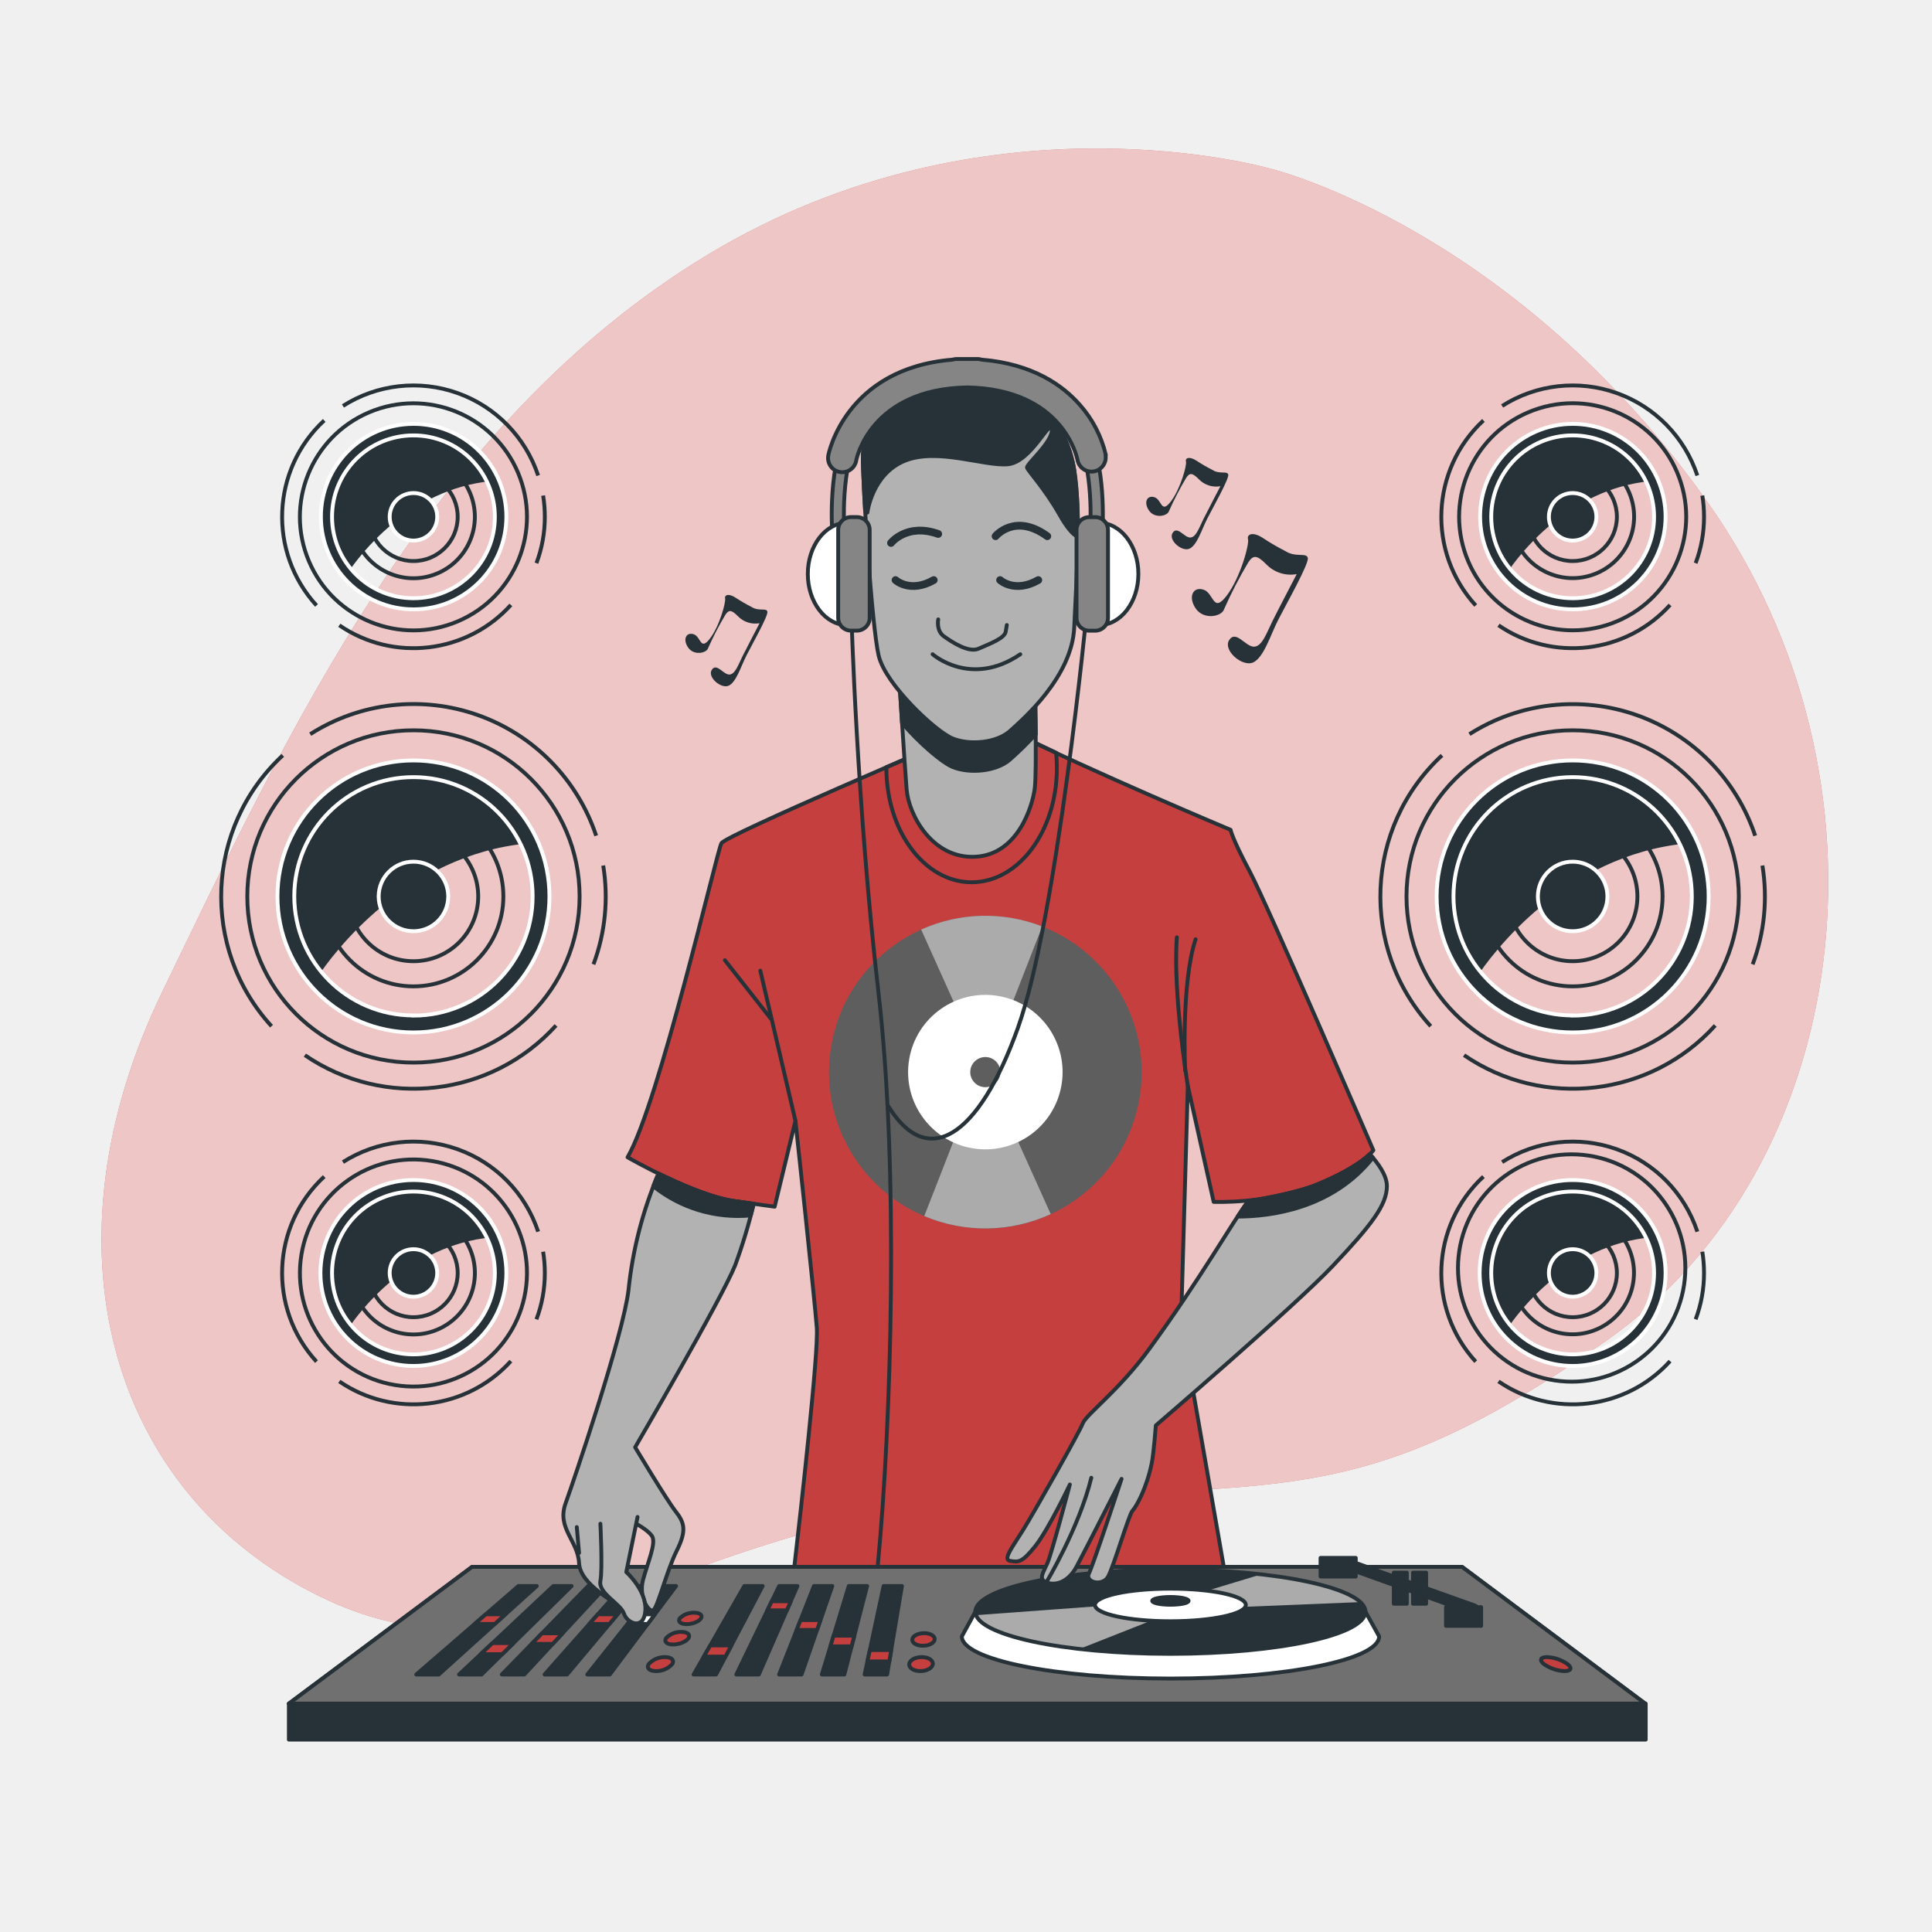
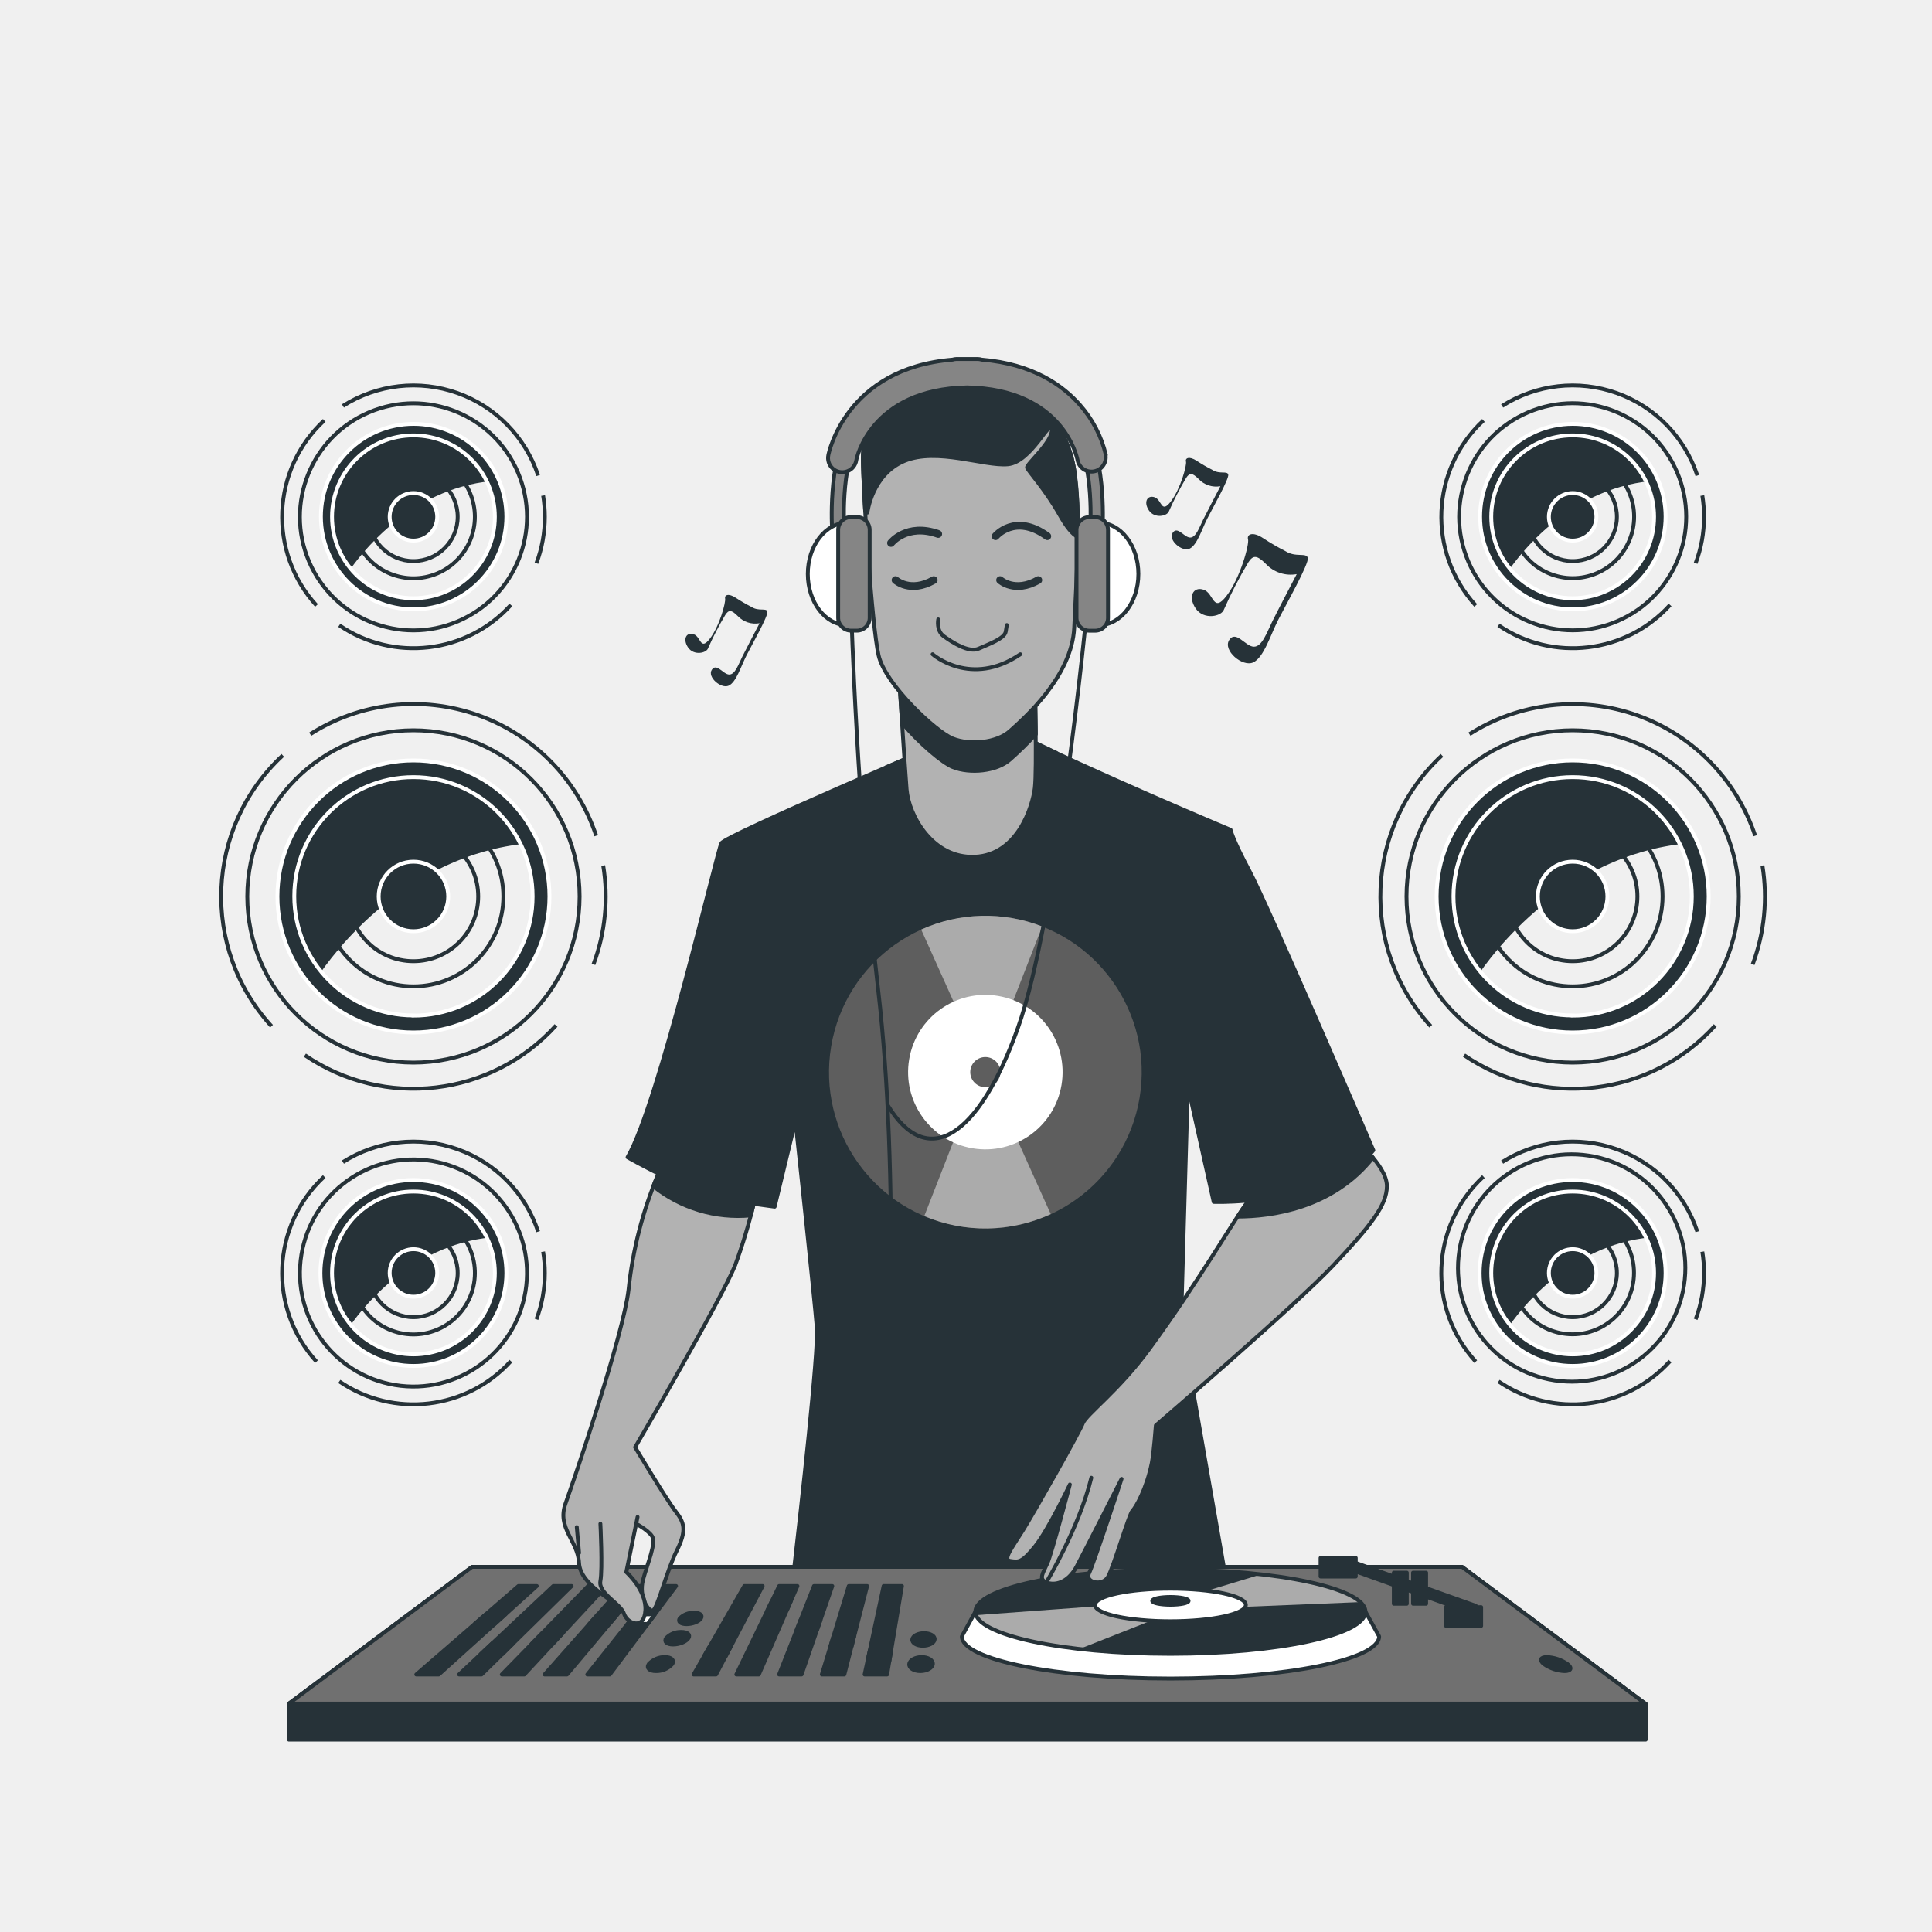
<svg xmlns="http://www.w3.org/2000/svg" viewBox="0 0 500 500">
  <defs>
-     <clipPath id="freepik--clip-path--inject-7">
+     <clipPath id="freepik--clip-path--inject-4">
      <ellipse cx="302.9" cy="417.1" rx="50.48" ry="10.91" style="fill:#263238;stroke:#263238;stroke-linecap:round;stroke-linejoin:round" />
    </clipPath>
  </defs>
-   <g id="freepik--background-simple--inject-7">
-     <path d="M329.22,43.77s-73.45-21.63-146,22.12S73.73,191.21,42,256.67,27.85,386.24,82.82,413.17s92.77-18.6,170.17-24.54,98.14,3.72,162.63-41.6,76.76-145.46,26.59-216.64S329.22,43.77,329.22,43.77Z" style="fill:#C53F3F" />
-     <path d="M329.22,43.77s-73.45-21.63-146,22.12S73.73,191.21,42,256.67,27.85,386.24,82.82,413.17s92.77-18.6,170.17-24.54,98.14,3.72,162.63-41.6,76.76-145.46,26.59-216.64S329.22,43.77,329.22,43.77Z" style="fill:#fff;opacity:0.7" />
-   </g>
-   <g id="freepik--Speakers--inject-7">
+   <g id="freepik--Speakers--inject-4">
    <path d="M370.27,265.58a49.78,49.78,0,0,1,2.91-70.09" style="fill:none;stroke:#263238;stroke-miterlimit:10" />
    <path d="M443.9,265.39a49.78,49.78,0,0,1-65,7.69" style="fill:none;stroke:#263238;stroke-miterlimit:10" />
    <path d="M456.11,224a50.05,50.05,0,0,1-2.52,25.57" style="fill:none;stroke:#263238;stroke-miterlimit:10" />
    <path d="M380.29,190a49.79,49.79,0,0,1,73.95,26.29" style="fill:none;stroke:#263238;stroke-miterlimit:10" />
    <circle cx="407" cy="232" r="43" style="fill:none;stroke:#263238;stroke-miterlimit:10" />
    <path d="M436.54,217.77a32.78,32.78,0,1,0-54.92,35C385.7,246.59,404.65,220.8,436.54,217.77Z" style="fill:#263238;stroke:#263238;stroke-miterlimit:10" />
    <path d="M407,196.8A35.2,35.2,0,1,0,442.2,232,35.2,35.2,0,0,0,407,196.8Zm0,66A30.84,30.84,0,1,1,437.84,232,30.84,30.84,0,0,1,407,262.84Z" style="fill:#263238;stroke:#fff;stroke-miterlimit:10" />
    <circle cx="407" cy="232" r="23.27" style="fill:none;stroke:#263238;stroke-miterlimit:10" />
    <circle cx="407" cy="232" r="16.76" style="fill:none;stroke:#263238;stroke-miterlimit:10" />
    <circle cx="407" cy="232" r="9" style="fill:#263238;stroke:#fff;stroke-miterlimit:10" />
    <path d="M381.91,156.69a34,34,0,0,1,2-47.88" style="fill:none;stroke:#263238;stroke-miterlimit:10" />
    <path d="M432.21,156.56a34,34,0,0,1-44.4,5.26" style="fill:none;stroke:#263238;stroke-miterlimit:10" />
    <path d="M440.56,128.25a34.31,34.31,0,0,1,.44,5.5,33.94,33.94,0,0,1-2.17,12" style="fill:none;stroke:#263238;stroke-miterlimit:10" />
    <path d="M388.75,105.06a34,34,0,0,1,50.52,18" style="fill:none;stroke:#263238;stroke-miterlimit:10" />
    <circle cx="407" cy="133.75" r="29.38" transform="translate(-21.15 148.68) rotate(-20.19)" style="fill:none;stroke:#263238;stroke-miterlimit:10" />
    <path d="M427.18,124a22.4,22.4,0,1,0-37.52,23.89C392.45,143.71,405.4,126.09,427.18,124Z" style="fill:#263238;stroke:#263238;stroke-miterlimit:10" />
    <path d="M407,109.7a24,24,0,1,0,24.05,24A24,24,0,0,0,407,109.7Zm0,45.12a21.07,21.07,0,1,1,21.07-21.07A21.07,21.07,0,0,1,407,154.82Z" style="fill:#263238;stroke:#fff;stroke-miterlimit:10" />
    <circle cx="407" cy="133.75" r="15.9" transform="translate(-21.19 147.46) rotate(-20.03)" style="fill:none;stroke:#263238;stroke-miterlimit:10" />
    <circle cx="407" cy="133.75" r="11.45" style="fill:none;stroke:#263238;stroke-miterlimit:10" />
    <path d="M413.15,133.75A6.15,6.15,0,1,1,407,127.6,6.15,6.15,0,0,1,413.15,133.75Z" style="fill:#263238;stroke:#fff;stroke-miterlimit:10" />
    <path d="M81.91,156.69a34,34,0,0,1,2-47.88" style="fill:none;stroke:#263238;stroke-miterlimit:10" />
    <path d="M132.21,156.56a34,34,0,0,1-44.4,5.26" style="fill:none;stroke:#263238;stroke-miterlimit:10" />
    <path d="M140.56,128.25a34.31,34.31,0,0,1,.44,5.5,33.94,33.94,0,0,1-2.17,12" style="fill:none;stroke:#263238;stroke-miterlimit:10" />
    <path d="M88.75,105.06a34,34,0,0,1,50.52,18" style="fill:none;stroke:#263238;stroke-miterlimit:10" />
    <circle cx="107" cy="133.75" r="29.38" transform="translate(-43.76 52.45) rotate(-23)" style="fill:none;stroke:#263238;stroke-miterlimit:10" />
    <path d="M127.18,124a22.4,22.4,0,1,0-37.52,23.89C92.45,143.71,105.4,126.09,127.18,124Z" style="fill:#263238;stroke:#263238;stroke-miterlimit:10" />
    <path d="M107,109.7a24,24,0,1,0,24.05,24A24,24,0,0,0,107,109.7Zm0,45.12a21.07,21.07,0,1,1,21.07-21.07A21.07,21.07,0,0,1,107,154.82Z" style="fill:#263238;stroke:#fff;stroke-miterlimit:10" />
    <circle cx="107" cy="133.75" r="15.9" transform="translate(-43.69 52.31) rotate(-22.95)" style="fill:none;stroke:#263238;stroke-miterlimit:10" />
    <circle cx="107" cy="133.75" r="11.45" style="fill:none;stroke:#263238;stroke-miterlimit:10" />
    <path d="M113.15,133.75A6.15,6.15,0,1,1,107,127.6,6.15,6.15,0,0,1,113.15,133.75Z" style="fill:#263238;stroke:#fff;stroke-miterlimit:10" />
    <path d="M381.91,352.39a34,34,0,0,1,2-47.89" style="fill:none;stroke:#263238;stroke-miterlimit:10" />
    <path d="M432.21,352.26a34,34,0,0,1-44.4,5.25" style="fill:none;stroke:#263238;stroke-miterlimit:10" />
    <path d="M440.56,323.94a34.4,34.4,0,0,1,.44,5.5,33.94,33.94,0,0,1-2.17,12" style="fill:none;stroke:#263238;stroke-miterlimit:10" />
    <path d="M388.75,300.75a34,34,0,0,1,50.52,18" style="fill:none;stroke:#263238;stroke-miterlimit:10" />
    <circle cx="407" cy="329.44" r="29.38" transform="matrix(0.15, -0.99, 0.99, 0.15, 19.55, 681.67)" style="fill:none;stroke:#263238;stroke-miterlimit:10" />
    <path d="M427.18,319.72a22.4,22.4,0,1,0-37.52,23.89C392.45,339.41,405.4,321.79,427.18,319.72Z" style="fill:#263238;stroke:#263238;stroke-miterlimit:10" />
    <path d="M407,305.39a24.06,24.06,0,1,0,24.05,24.05A24.05,24.05,0,0,0,407,305.39Zm0,45.12a21.07,21.07,0,1,1,21.07-21.07A21.07,21.07,0,0,1,407,350.51Z" style="fill:#263238;stroke:#fff;stroke-miterlimit:10" />
    <circle cx="407" cy="329.44" r="15.9" transform="translate(19.76 681.9) rotate(-81.3)" style="fill:none;stroke:#263238;stroke-miterlimit:10" />
    <circle cx="407" cy="329.44" r="11.45" style="fill:none;stroke:#263238;stroke-miterlimit:10" />
    <path d="M413.15,329.44a6.15,6.15,0,1,1-6.15-6.15A6.15,6.15,0,0,1,413.15,329.44Z" style="fill:#263238;stroke:#fff;stroke-miterlimit:10" />
    <path d="M81.91,352.39a34,34,0,0,1,2-47.89" style="fill:none;stroke:#263238;stroke-miterlimit:10" />
    <path d="M132.21,352.26a34,34,0,0,1-44.4,5.25" style="fill:none;stroke:#263238;stroke-miterlimit:10" />
    <path d="M140.56,323.94a34.4,34.4,0,0,1,.44,5.5,33.94,33.94,0,0,1-2.17,12" style="fill:none;stroke:#263238;stroke-miterlimit:10" />
    <path d="M88.75,300.75a34,34,0,0,1,50.52,18" style="fill:none;stroke:#263238;stroke-miterlimit:10" />
    <circle cx="107" cy="329.44" r="29.38" transform="translate(-235.42 381.69) rotate(-80.68)" style="fill:none;stroke:#263238;stroke-miterlimit:10" />
    <path d="M127.18,319.72a22.4,22.4,0,1,0-37.52,23.89C92.45,339.41,105.4,321.79,127.18,319.72Z" style="fill:#263238;stroke:#263238;stroke-miterlimit:10" />
    <path d="M107,305.39a24.06,24.06,0,1,0,24.05,24.05A24.05,24.05,0,0,0,107,305.39Zm0,45.12a21.07,21.07,0,1,1,21.07-21.07A21.07,21.07,0,0,1,107,350.51Z" style="fill:#263238;stroke:#fff;stroke-miterlimit:10" />
    <circle cx="107" cy="329.44" r="15.9" transform="translate(-235.41 381.75) rotate(-80.69)" style="fill:none;stroke:#263238;stroke-miterlimit:10" />
    <circle cx="107" cy="329.44" r="11.45" style="fill:none;stroke:#263238;stroke-miterlimit:10" />
    <path d="M113.15,329.44a6.15,6.15,0,1,1-6.15-6.15A6.15,6.15,0,0,1,113.15,329.44Z" style="fill:#263238;stroke:#fff;stroke-miterlimit:10" />
    <path d="M70.27,265.58a49.78,49.78,0,0,1,2.91-70.09" style="fill:none;stroke:#263238;stroke-miterlimit:10" />
    <path d="M143.9,265.39a49.78,49.78,0,0,1-65,7.69" style="fill:none;stroke:#263238;stroke-miterlimit:10" />
    <path d="M156.11,224a50.05,50.05,0,0,1-2.52,25.57" style="fill:none;stroke:#263238;stroke-miterlimit:10" />
    <path d="M80.29,190a49.79,49.79,0,0,1,74,26.29" style="fill:none;stroke:#263238;stroke-miterlimit:10" />
    <circle cx="107" cy="232" r="43" style="fill:none;stroke:#263238;stroke-miterlimit:10" />
    <path d="M136.54,217.77a32.78,32.78,0,1,0-54.92,35C85.7,246.59,104.65,220.8,136.54,217.77Z" style="fill:#263238;stroke:#263238;stroke-miterlimit:10" />
    <path d="M107,196.8A35.2,35.2,0,1,0,142.2,232,35.2,35.2,0,0,0,107,196.8Zm0,66A30.84,30.84,0,1,1,137.84,232,30.84,30.84,0,0,1,107,262.84Z" style="fill:#263238;stroke:#fff;stroke-miterlimit:10" />
    <circle cx="107" cy="232" r="23.27" style="fill:none;stroke:#263238;stroke-miterlimit:10" />
    <circle cx="107" cy="232" r="16.76" style="fill:none;stroke:#263238;stroke-miterlimit:10" />
    <circle cx="107" cy="232" r="9" style="fill:#263238;stroke:#fff;stroke-miterlimit:10" />
  </g>
-   <g id="freepik--Device--inject-7">
+   <g id="freepik--Device--inject-4">
    <polygon points="425.78 440.89 74.76 440.89 122.17 405.5 378.37 405.5 425.78 440.89" style="fill:#707070;stroke:#263238;stroke-linecap:round;stroke-linejoin:round" />
    <rect x="74.76" y="440.89" width="351.15" height="9.32" style="fill:#263238;stroke:#263238;stroke-linecap:round;stroke-linejoin:round" />
    <polygon points="425.78 440.89 74.76 440.89 122.17 405.5 378.37 405.5 425.78 440.89" style="fill:#707070;stroke:#263238;stroke-linecap:round;stroke-linejoin:round" />
    <polygon points="113.56 433.36 107.73 433.36 134.17 410.46 138.92 410.46 113.56 433.36" style="fill:#263238;stroke:#263238;stroke-linecap:round;stroke-linejoin:round" />
-     <polygon points="128.05 420.28 122.84 420.28 125.72 417.78 130.81 417.78 128.05 420.28" style="fill:#C53F3F;stroke:#263238;stroke-linecap:round;stroke-linejoin:round" />
+     <polygon points="128.05 420.28 122.84 420.28 125.72 417.78 130.81 417.78 128.05 420.28" style="fill:#263238;stroke:#263238;stroke-linecap:round;stroke-linejoin:round" />
    <polygon points="124.62 433.36 118.8 433.36 143.19 410.46 147.93 410.46 124.62 433.36" style="fill:#263238;stroke:#263238;stroke-linecap:round;stroke-linejoin:round" />
-     <polygon points="129.98 428.1 124.4 428.1 127.44 425.24 132.88 425.24 129.98 428.1" style="fill:#C53F3F;stroke:#263238;stroke-linecap:round;stroke-linejoin:round" />
+     <polygon points="129.98 428.1 124.4 428.1 127.44 425.24 132.88 425.24 129.98 428.1" style="fill:#263238;stroke:#263238;stroke-linecap:round;stroke-linejoin:round" />
    <polygon points="135.69 433.36 129.86 433.36 152.2 410.46 156.94 410.46 135.69 433.36" style="fill:#263238;stroke:#263238;stroke-linecap:round;stroke-linejoin:round" />
-     <polygon points="143.05 425.43 137.6 425.43 140.26 422.7 145.59 422.7 143.05 425.43" style="fill:#C53F3F;stroke:#263238;stroke-linecap:round;stroke-linejoin:round" />
+     <polygon points="143.05 425.43 137.6 425.43 140.26 422.7 145.59 422.7 143.05 425.43" style="fill:#263238;stroke:#263238;stroke-linecap:round;stroke-linejoin:round" />
    <polygon points="146.75 433.36 140.93 433.36 161.21 410.46 165.96 410.46 146.75 433.36" style="fill:#263238;stroke:#263238;stroke-linecap:round;stroke-linejoin:round" />
-     <polygon points="157.72 420.28 152.51 420.28 154.73 417.78 159.82 417.78 157.72 420.28" style="fill:#C53F3F;stroke:#263238;stroke-linecap:round;stroke-linejoin:round" />
+     <polygon points="157.72 420.28 152.51 420.28 154.73 417.78 159.82 417.78 157.72 420.28" style="fill:#263238;stroke:#263238;stroke-linecap:round;stroke-linejoin:round" />
    <polygon points="157.82 433.36 151.99 433.36 170.22 410.46 174.97 410.46 157.82 433.36" style="fill:#263238;stroke:#263238;stroke-linecap:round;stroke-linejoin:round" />
    <polygon points="167.62 420.28 162.41 420.28 164.4 417.78 169.49 417.78 167.62 420.28" style="fill:#fff;stroke:#263238;stroke-linecap:round;stroke-linejoin:round" />
    <polygon points="185.32 433.36 179.5 433.36 192.63 410.46 197.37 410.46 185.32 433.36" style="fill:#263238;stroke:#263238;stroke-linecap:round;stroke-linejoin:round" />
-     <polygon points="187.76 428.72 182.16 428.72 183.81 425.83 189.28 425.83 187.76 428.72" style="fill:#C53F3F;stroke:#263238;stroke-linecap:round;stroke-linejoin:round" />
+     <polygon points="187.76 428.72 182.16 428.72 183.81 425.83 189.28 425.83 187.76 428.72" style="fill:#263238;stroke:#263238;stroke-linecap:round;stroke-linejoin:round" />
    <polygon points="196.39 433.36 190.56 433.36 201.64 410.46 206.38 410.46 196.39 433.36" style="fill:#263238;stroke:#263238;stroke-linecap:round;stroke-linejoin:round" />
-     <polygon points="203.64 416.75 198.6 416.75 199.73 414.41 204.66 414.41 203.64 416.75" style="fill:#C53F3F;stroke:#263238;stroke-linecap:round;stroke-linejoin:round" />
+     <polygon points="203.64 416.75 198.6 416.75 199.73 414.41 204.66 414.41 203.64 416.75" style="fill:#263238;stroke:#263238;stroke-linecap:round;stroke-linejoin:round" />
    <polygon points="207.45 433.36 201.63 433.36 210.65 410.46 215.4 410.46 207.45 433.36" style="fill:#263238;stroke:#263238;stroke-linecap:round;stroke-linejoin:round" />
-     <polygon points="211.45 421.84 206.17 421.84 207.18 419.27 212.34 419.27 211.45 421.84" style="fill:#C53F3F;stroke:#263238;stroke-linecap:round;stroke-linejoin:round" />
+     <polygon points="211.45 421.84 206.17 421.84 207.18 419.27 212.34 419.27 211.45 421.84" style="fill:#263238;stroke:#263238;stroke-linecap:round;stroke-linejoin:round" />
    <polygon points="218.52 433.36 212.69 433.36 219.66 410.46 224.41 410.46 218.52 433.36" style="fill:#263238;stroke:#263238;stroke-linecap:round;stroke-linejoin:round" />
-     <polygon points="220.39 426.07 214.91 426.07 215.75 423.31 221.1 423.31 220.39 426.07" style="fill:#C53F3F;stroke:#263238;stroke-linecap:round;stroke-linejoin:round" />
+     <polygon points="220.39 426.07 214.91 426.07 215.75 423.31 221.1 423.31 220.39 426.07" style="fill:#263238;stroke:#263238;stroke-linecap:round;stroke-linejoin:round" />
    <polygon points="229.59 433.36 223.76 433.36 228.68 410.46 233.42 410.46 229.59 433.36" style="fill:#263238;stroke:#263238;stroke-linecap:round;stroke-linejoin:round" />
-     <polygon points="230.15 429.98 224.48 429.98 225.12 427.03 230.65 427.03 230.15 429.98" style="fill:#C53F3F;stroke:#263238;stroke-linecap:round;stroke-linejoin:round" />
-     <path d="M241.42,430.64c-.08,1-1.52,1.84-3.24,1.84s-3-.83-2.87-1.84,1.57-1.79,3.23-1.79S241.49,429.64,241.42,430.64Z" style="fill:#C53F3F;stroke:#263238;stroke-linecap:round;stroke-linejoin:round" />
-     <path d="M405.64,430.64c1.3,1,1,1.84-.73,1.84a10,10,0,0,1-5.38-1.84c-1.23-1-.86-1.79.8-1.79A10,10,0,0,1,405.64,430.64Z" style="fill:#C53F3F;stroke:#263238;stroke-linecap:round;stroke-linejoin:round" />
-     <path d="M174,430.64a5.52,5.52,0,0,1-4.26,1.84c-1.72,0-2.53-.83-1.84-1.84a5.59,5.59,0,0,1,4.23-1.79C173.75,428.85,174.59,429.64,174,430.64Z" style="fill:#C53F3F;stroke:#263238;stroke-linecap:round;stroke-linejoin:round" />
-     <path d="M178.19,423.94c-.57.91-2.35,1.65-4,1.65s-2.42-.74-1.8-1.65a5.22,5.22,0,0,1,3.93-1.6C177.93,422.34,178.75,423.05,178.19,423.94Z" style="fill:#C53F3F;stroke:#263238;stroke-linecap:round;stroke-linejoin:round" />
-     <path d="M181.42,418.83c-.52.83-2.2,1.5-3.74,1.5s-2.33-.67-1.77-1.5a5,5,0,0,1,3.72-1.46C181.13,417.37,181.93,418,181.42,418.83Z" style="fill:#C53F3F;stroke:#263238;stroke-linecap:round;stroke-linejoin:round" />
-     <path d="M241.89,424.27c-.07.91-1.44,1.65-3.06,1.65s-2.84-.74-2.73-1.65,1.48-1.61,3.05-1.61S242,423.37,241.89,424.27Z" style="fill:#C53F3F;stroke:#263238;stroke-linecap:round;stroke-linejoin:round" />
+     <polygon points="230.15 429.98 224.48 429.98 225.12 427.03 230.65 427.03 230.15 429.98" style="fill:#263238;stroke:#263238;stroke-linecap:round;stroke-linejoin:round" />
+     <path d="M241.42,430.64c-.08,1-1.52,1.84-3.24,1.84s-3-.83-2.87-1.84,1.57-1.79,3.23-1.79S241.49,429.64,241.42,430.64Z" style="fill:#263238;stroke:#263238;stroke-linecap:round;stroke-linejoin:round" />
+     <path d="M405.64,430.64c1.3,1,1,1.84-.73,1.84a10,10,0,0,1-5.38-1.84c-1.23-1-.86-1.79.8-1.79A10,10,0,0,1,405.64,430.64Z" style="fill:#263238;stroke:#263238;stroke-linecap:round;stroke-linejoin:round" />
+     <path d="M174,430.64a5.52,5.52,0,0,1-4.26,1.84c-1.72,0-2.53-.83-1.84-1.84a5.59,5.59,0,0,1,4.23-1.79C173.75,428.85,174.59,429.64,174,430.64Z" style="fill:#263238;stroke:#263238;stroke-linecap:round;stroke-linejoin:round" />
+     <path d="M178.19,423.94c-.57.91-2.35,1.65-4,1.65s-2.42-.74-1.8-1.65a5.22,5.22,0,0,1,3.93-1.6C177.93,422.34,178.75,423.05,178.19,423.94Z" style="fill:#263238;stroke:#263238;stroke-linecap:round;stroke-linejoin:round" />
+     <path d="M181.42,418.83c-.52.83-2.2,1.5-3.74,1.5s-2.33-.67-1.77-1.5a5,5,0,0,1,3.72-1.46C181.13,417.37,181.93,418,181.42,418.83Z" style="fill:#263238;stroke:#263238;stroke-linecap:round;stroke-linejoin:round" />
+     <path d="M241.89,424.27c-.07.91-1.44,1.65-3.06,1.65s-2.84-.74-2.73-1.65,1.48-1.61,3.05-1.61S242,423.37,241.89,424.27Z" style="fill:#263238;stroke:#263238;stroke-linecap:round;stroke-linejoin:round" />
    <path d="M382.26,415.94a1,1,0,0,0-.49-.41L369.08,411v-4H365.7v2.79l-1.62-.58V407h-3.37v1l-9.84-3.52v-1.3h-9.11V408h9.11v-1.32l9.84,3.53v4.84h3.37v-3.63l1.62.58v3.05h3.38v-1.84l7.58,2.72h-2.44v4.84h9.1v-4.84Z" style="fill:#263238;stroke:#263238;stroke-linecap:round;stroke-linejoin:round" />
    <path d="M353.38,417.1H337.51a142.18,142.18,0,0,0-34.61-4.51,149.69,149.69,0,0,0-35.78,4.51h-14.7l-3.5,6.4c0,6,24.17,10.91,54,10.91s54-4.88,54-10.91Z" style="fill:#fff;stroke:#263238;stroke-linecap:round;stroke-linejoin:round" />
    <ellipse cx="302.9" cy="417.1" rx="50.48" ry="10.91" style="fill:#263238" />
-     <g style="clip-path:url(#freepik--clip-path--inject-7)">
+     <g style="clip-path:url(#freepik--clip-path--inject-4)">
      <path d="M279.36,426.75l25.89-10.22,46.81-1.91c-3.35-3.11-12.88-5.72-25.66-7.17l-22.46,6.79L252.59,418C254,421.79,264.46,425.05,279.36,426.75Z" style="fill:#ababab" />
    </g>
    <ellipse cx="302.9" cy="417.1" rx="50.48" ry="10.91" style="fill:none;stroke:#263238;stroke-linecap:round;stroke-linejoin:round" />
    <ellipse cx="302.9" cy="415.36" rx="19.52" ry="4.22" style="fill:#fff;stroke:#263238;stroke-linecap:round;stroke-linejoin:round" />
    <path d="M307.61,414.3c0,.57-2.11,1-4.71,1s-4.71-.45-4.71-1,2.11-1,4.71-1S307.61,413.74,307.61,414.3Z" style="fill:#263238;stroke:#263238;stroke-linecap:round;stroke-linejoin:round" />
  </g>
-   <g id="freepik--Character--inject-7">
-     <path d="M200.48,312.29l5.38-22.22s4.95,46,5.53,53.54c.48,6.22-4.15,47.42-5.82,61.89H316.72l-11.06-63.35,1.75-61.1,6.69,30s14.26.58,26.48-4.36,14.84-9,14.84-9-27.35-63.43-32-72.16-4.94-10.77-4.94-10.77-36.08-15.13-57-25.6l-14.84,2s-58.78,25-59.94,27.06-16.15,67.32-24.29,81.28c0,0,17.16,9.9,27.64,11.35Z" style="fill:#C53F3F;stroke:#263238;stroke-linecap:round;stroke-linejoin:round" />
+   <g id="freepik--Character--inject-4">
+     <path d="M200.48,312.29l5.38-22.22s4.95,46,5.53,53.54c.48,6.22-4.15,47.42-5.82,61.89H316.72l-11.06-63.35,1.75-61.1,6.69,30s14.26.58,26.48-4.36,14.84-9,14.84-9-27.35-63.43-32-72.16-4.94-10.77-4.94-10.77-36.08-15.13-57-25.6l-14.84,2s-58.78,25-59.94,27.06-16.15,67.32-24.29,81.28c0,0,17.16,9.9,27.64,11.35Z" style="fill:#263238;stroke:#263238;stroke-linecap:round;stroke-linejoin:round" />
    <circle cx="255" cy="277.46" r="40.46" transform="translate(-60.66 483.3) rotate(-80.52)" style="fill:#5e5e5e" />
    <path d="M254.33,276,239.2,314.72a40.54,40.54,0,0,0,32.73-.51L255.18,277l14.54-37.23a40.43,40.43,0,0,0-31.32.8Z" style="fill:#ababab" />
    <circle cx="255" cy="277.46" r="19.99" transform="translate(-60.88 482.95) rotate(-80.46)" style="fill:#fff" />
    <path d="M258.9,277.46a3.9,3.9,0,1,1-3.9-3.9A3.9,3.9,0,0,1,258.9,277.46Z" style="fill:#5e5e5e" />
    <path d="M246.6,191.14s-7.51,3.2-17.21,7.4v.19c0,16.35,9.88,29.6,22.06,29.6s22.07-13.25,22.07-29.6c0-1.32-.07-2.63-.19-3.91-4.24-2-8.29-3.91-11.89-5.71Z" style="fill:none;stroke:#263238;stroke-linecap:round;stroke-linejoin:round" />
    <line x1="205.86" y1="290.07" x2="196.77" y2="251.21" style="fill:none;stroke:#263238;stroke-linecap:round;stroke-linejoin:round" />
    <line x1="199.46" y1="263.6" x2="187.6" y2="248.51" style="fill:none;stroke:#263238;stroke-linecap:round;stroke-linejoin:round" />
    <path d="M307.41,281.05s-3.92-23.91-2.84-38.47" style="fill:none;stroke:#263238;stroke-linecap:round;stroke-linejoin:round" />
    <path d="M306.72,277.08s-1.08-22.64,2.7-34" style="fill:none;stroke:#263238;stroke-linecap:round;stroke-linejoin:round" />
    <path d="M232.63,174.27s1.46,23.28,2,30,6.69,18,17.75,17.46,14.84-13.1,15.42-17.75,0-28.23,0-28.23-9.6,8.15-20.37,6.11A36.21,36.21,0,0,1,232.63,174.27Z" style="fill:#b2b2b2;stroke:#263238;stroke-linecap:round;stroke-linejoin:round" />
    <path d="M267.84,175.72s-9.6,8.15-20.37,6.11a36.21,36.21,0,0,1-14.84-7.56s.38,6,.82,12.83c4.6,5.41,10.49,10.36,13.15,11.42,4.36,1.75,11.34,1.16,14.84-2a89.38,89.38,0,0,0,6.63-6.51C268,182.81,267.84,175.72,267.84,175.72Z" style="fill:#263238;stroke:#263238;stroke-linecap:round;stroke-linejoin:round" />
    <path d="M230,105.6s-6.69,4.66-6.69,12.8,2.33,43.65,4.07,51.21,14.84,19.79,19.21,21.53,11.34,1.17,14.84-2,16-14,16.58-26.77,1.75-30,0-40.74-8.15-18-16.58-20.95S235.83,99.78,230,105.6Z" style="fill:#b2b2b2;stroke:#263238;stroke-linecap:round;stroke-linejoin:round" />
    <path d="M261.44,100.65c-8.44-2.91-25.61-.87-31.43,4.95,0,0-6.69,4.66-6.69,12.8,0,2.54.23,7.74.59,13.92l.57.34s1.17-9.89,9.61-13.38,20.65,1.45,26.76.87,11.06-12.22,11.35-9-6.69,9-6.4,9.89,4.66,5.53,8.44,12.22c1.81,3.2,3.35,5.06,4.69,5.69A107.38,107.38,0,0,0,278,121.6C276.28,110.84,269.87,103.56,261.44,100.65Z" style="fill:#263238;stroke:#263238;stroke-linecap:round;stroke-linejoin:round" />
    <path d="M231.76,150.12s3.78,3.49,9.89,0" style="fill:none;stroke:#263238;stroke-linecap:round;stroke-linejoin:round;stroke-width:2px" />
    <path d="M258.82,150.12s3.78,3.49,9.89,0" style="fill:none;stroke:#263238;stroke-linecap:round;stroke-linejoin:round;stroke-width:2px" />
    <path d="M230.59,140.52s4.08-5.24,12.22-2.33" style="fill:none;stroke:#263238;stroke-linecap:round;stroke-linejoin:round;stroke-width:2px" />
    <path d="M257.65,138.77s5-6.11,13.39,0" style="fill:none;stroke:#263238;stroke-linecap:round;stroke-linejoin:round;stroke-width:2px" />
    <path d="M242.81,160.3s-.58,2.91,1.46,4.37,6.4,4.36,9,3.2,6.69-2.62,7-4.37l.29-1.74" style="fill:none;stroke:#263238;stroke-linecap:round;stroke-linejoin:round" />
    <path d="M241.36,169.32s9.89,8.73,22.69,0" style="fill:none;stroke:#263238;stroke-linecap:round;stroke-linejoin:round" />
    <path d="M216.92,138.89a1.57,1.57,0,0,1-1.57-1.47c0-.71-1.14-17.46,4.28-26.79a1.58,1.58,0,0,1,2.73,1.58c-4.94,8.5-3.88,24.83-3.87,25a1.57,1.57,0,0,1-1.46,1.68Z" style="fill:#858585;stroke:#263238;stroke-linecap:round;stroke-linejoin:round" />
    <path d="M283.73,138.89h-.11a1.57,1.57,0,0,1-1.46-1.68c0-.16,1.06-16.5-3.87-25a1.58,1.58,0,0,1,2.73-1.58c5.42,9.33,4.33,26.08,4.28,26.79A1.57,1.57,0,0,1,283.73,138.89Z" style="fill:#858585;stroke:#263238;stroke-linecap:round;stroke-linejoin:round" />
    <path d="M286.19,117.75a29.71,29.71,0,0,0-6.75-13c-4.31-4.92-12.06-10.58-25.38-11.67a3.79,3.79,0,0,0-1-.17c-.81,0-1.6,0-2.38,0h-.82c-.77,0-1.55,0-2.35,0a3.79,3.79,0,0,0-1,.17c-27.75,2.26-32.08,24.44-32.13,24.68a3.68,3.68,0,1,0,7.24,1.3c0-.19,3.63-18.34,28.65-18.8,24.77.45,28.44,18,28.6,18.82a3.68,3.68,0,0,0,7.24-1.32Z" style="fill:#858585;stroke:#263238;stroke-linecap:round;stroke-linejoin:round" />
    <path d="M220.32,158.53s1.4,49.74,7,98.09c5.33,45.95,3.38,111.52-.13,148.28" style="fill:none;stroke:#263238;stroke-linecap:round;stroke-linejoin:round" />
    <path d="M281.27,158.18s-7.7,79.52-17.86,107.9-23.47,36.78-33.63,20" style="fill:none;stroke:#263238;stroke-linecap:round;stroke-linejoin:round" />
    <path d="M219.54,135.3l-.29,0c-5.63,0-10.19,5.93-10.19,13.24s4.56,13.24,10.19,13.24l.29,0Z" style="fill:#fff;stroke:#263238;stroke-linecap:round;stroke-linejoin:round" />
    <rect x="216.92" y="133.82" width="8.15" height="29.39" rx="3.32" style="fill:#858585;stroke:#263238;stroke-linecap:round;stroke-linejoin:round" />
    <path d="M284.13,135.3l.29,0c5.63,0,10.19,5.93,10.19,13.24s-4.56,13.24-10.19,13.24l-.29,0Z" style="fill:#fff;stroke:#263238;stroke-linecap:round;stroke-linejoin:round" />
    <rect x="278.6" y="133.82" width="8.15" height="29.39" rx="3.32" transform="translate(565.35 297.04) rotate(180)" style="fill:#858585;stroke:#263238;stroke-linecap:round;stroke-linejoin:round" />
    <path d="M195.07,311.53l-5.06-.7c-5.83-.81-13.73-4.23-19.59-7.11a104.18,104.18,0,0,0-7.76,30.1c-1.34,11.57-14,48.88-16.3,55.28s3.2,9.6,3.5,15.42,9.89,10.19,10.76,11.64,4.37,1.75,3.78-1.16-2.61-5.53-2.32-8.15,2-12.8,2-12.8,3.49,1.74,4.66,3.49-1.17,7-2.33,11.35,1.46,8.44,2.62,7.85,3.49-10.18,6.11-15.42,2-7.27-.29-10.18-10.48-16.59-10.48-16.59,22.41-38.4,25.9-47.13A142.4,142.4,0,0,0,195.07,311.53Z" style="fill:#b2b2b2;stroke:#263238;stroke-linecap:round;stroke-linejoin:round" />
    <path d="M170.42,303.72c-.42.95-.88,2-1.35,3.27a35,35,0,0,0,25.21,7.56c.27-1,.54-2.05.79-3l-5.06-.7C184.18,310,176.28,306.6,170.42,303.72Z" style="fill:#263238;stroke:#263238;stroke-linecap:round;stroke-linejoin:round" />
    <path d="M155.38,394.34s.59,11.64,0,14.84,5.24,5.82,6.11,8.44,5.24,4.36,5.53-.88-4.94-9.89-4.94-9.89L165,392.59" style="fill:#b2b2b2;stroke:#263238;stroke-linecap:round;stroke-linejoin:round" />
    <line x1="149.27" y1="395.21" x2="149.86" y2="401.9" style="fill:none;stroke:#263238;stroke-linecap:round;stroke-linejoin:round" />
    <path d="M340.58,306.66c-4.54,1.84-13.26,3.55-17.53,4.17-4,5.27-12.09,19.71-25.49,38.1-8,11-16.46,17.11-17.34,19.44s-12.63,23.09-15.54,27.74-5.24,7.57-3.2,7.86,2.91.58,6.4-3.78,9-16,9-16-4.66,17.74-5.82,20.36-2.33,4.08-.29,4.95,5.53.29,7.85-4.07,11.64-22.7,11.64-22.7-7.27,22.11-8.43,24.44,3.49,3.49,4.94.87,5.43-16.2,6.31-17.07,3.65-5.67,5-12.35c.52-2.63,1.05-9.72,1.05-9.72s35.91-30.82,45.8-41.29,14-15.72,14-20.66c0-2.83-2.38-6-4.42-8.27C352.93,300.2,349.09,303.21,340.58,306.66Z" style="fill:#b2b2b2;stroke:#263238;stroke-linecap:round;stroke-linejoin:round" />
    <path d="M355.31,299.61c-.28-.32-.55-.64-.82-.93-1.56,1.52-5.4,4.53-13.91,8-4.54,1.84-13.26,3.55-17.53,4.17-.76,1-1.68,2.37-2.75,4C328.8,314.84,344.83,312.86,355.31,299.61Z" style="fill:#263238;stroke:#263238;stroke-linecap:round;stroke-linejoin:round" />
    <path d="M270.79,409.5s8.44-14,11.64-27.06" style="fill:none;stroke:#263238;stroke-linecap:round;stroke-linejoin:round" />
  </g>
-   <g id="freepik--musical-notes--inject-7">
+   <g id="freepik--musical-notes--inject-4">
    <path d="M332.67,142.63a58.37,58.37,0,0,1-5.73-3.33c-2.79-1.87-4.31-1-3.95.27s-2,10-5.55,14.62-3.24-.65-5.93-1.57-4.14,1.76-2.08,4.83,6.73,2.14,7.34.26a111,111,0,0,1,6.28-12.16c1.29-2,2.26-1.9,4.61.44a8.78,8.78,0,0,0,7.93,2.59s-4.82,9.22-6.28,12.16-2.69,6.7-4.86,6.62-4.6-4.38-6.33-1.72,3.42,7.06,6.19,5.8,4.46-7.05,6.51-11.06,8-14.54,7.64-16S335.33,144.36,332.67,142.63Z" style="fill:#263238" />
    <path d="M313.78,121.62a41.74,41.74,0,0,1-4.06-2.35c-2-1.32-3.05-.69-2.79.19s-1.41,7.06-3.93,10.34-2.29-.47-4.19-1.11-2.93,1.24-1.47,3.41,4.76,1.51,5.19.18a78.23,78.23,0,0,1,4.44-8.59c.92-1.41,1.6-1.35,3.26.31a6.23,6.23,0,0,0,5.61,1.83s-3.41,6.52-4.44,8.6-1.9,4.74-3.44,4.68-3.26-3.09-4.48-1.21,2.42,5,4.38,4.09,3.16-5,4.6-7.81,5.66-10.29,5.41-11.35S315.66,122.84,313.78,121.62Z" style="fill:#263238" />
    <path d="M194.5,157.08a42.27,42.27,0,0,1-4.05-2.35c-2-1.32-3-.69-2.79.19s-1.41,7.06-3.93,10.34-2.29-.47-4.19-1.11-2.93,1.24-1.47,3.41,4.76,1.51,5.19.18a78.23,78.23,0,0,1,4.44-8.59c.91-1.41,1.6-1.35,3.26.31a6.23,6.23,0,0,0,5.61,1.83s-3.41,6.52-4.44,8.6-1.9,4.74-3.44,4.68-3.26-3.1-4.48-1.22,2.42,5,4.38,4.1,3.16-5,4.6-7.82,5.66-10.28,5.41-11.34S196.38,158.3,194.5,157.08Z" style="fill:#263238" />
  </g>
</svg>
